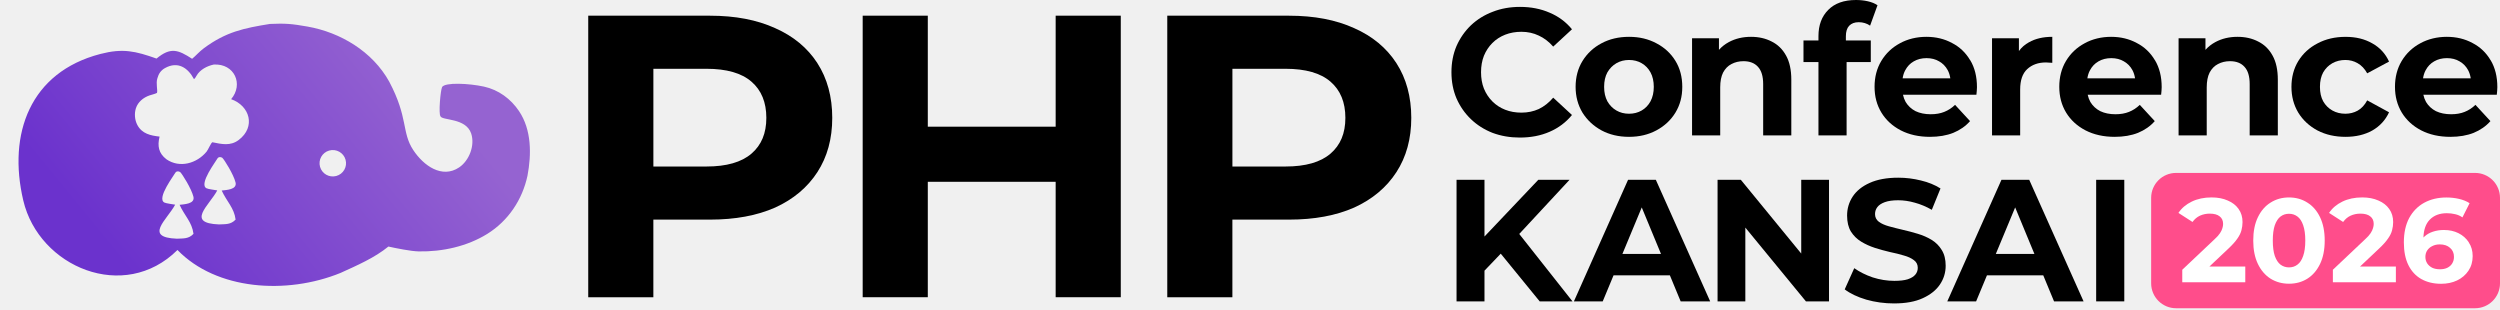
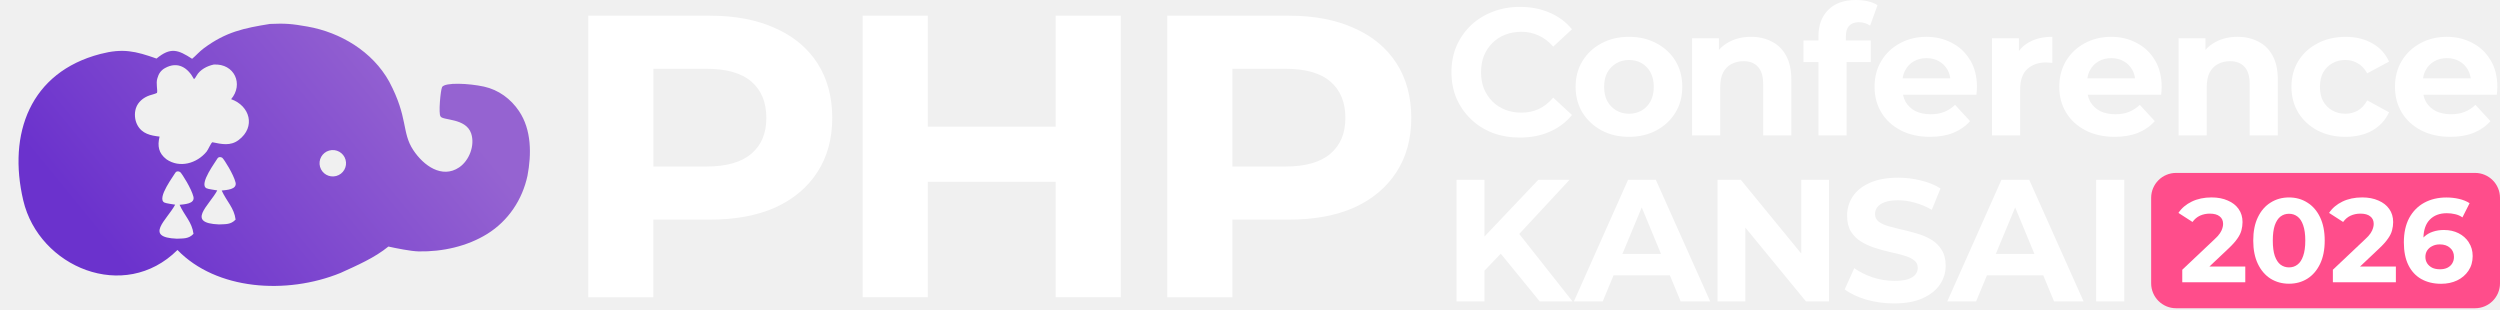
<svg xmlns="http://www.w3.org/2000/svg" width="1479" height="183" viewBox="0 0 1479 183" fill="none">
  <path d="M159.595 14.163C168.935 13.743 172.649 14.094 181.81 15.699C201.434 19.14 220.398 30.458 230.305 48.375C241.661 69.896 237.484 78.125 244.475 88.765C250.581 98.058 261.543 105.816 271.613 99.045C277.548 95.055 281.082 86.08 278.766 79.026C275.67 69.596 261.475 71.415 260.574 68.763C259.382 67.253 260.557 53.618 261.552 51.473C263.319 48.633 277.394 49.285 286.297 51.233C295.003 53.146 302.173 58.492 307.028 65.691C314.516 76.795 314.464 91.271 312.063 103.945C309.035 118.086 300.749 130.614 288.27 138.372C276.364 145.768 261.663 149.003 247.665 148.729C243.076 148.643 234.371 146.867 229.782 145.854C221.591 152.556 211.118 157.061 201.426 161.48C169.39 174.497 127.971 171.614 104.993 147.888C73.514 179.217 23.046 158.039 13.766 118.584C4.485 79.129 17.788 42.737 59.379 31.925C72.648 28.476 80.059 30.201 92.607 34.646C100.927 27.764 105.336 29.394 113.656 34.783C115.946 32.938 117.867 30.544 120.723 28.442C133.76 18.831 144.259 16.66 159.586 14.18L159.595 14.163ZM103.732 102.186C103.114 103.533 92.547 117.263 97.187 119.794C98.251 120.369 102.154 120.789 103.629 121.09C98.671 130.211 85.008 140.422 104.581 141.212C108.604 141.023 111.606 141.375 114.47 138.346C113.595 131.378 109.213 127.688 106.236 121.167C108.878 120.824 115.482 120.686 114.427 116.353C113.278 111.651 107.789 102.898 106.631 101.834C105.722 101.173 104.384 101.173 103.74 102.186H103.732ZM128.648 93.742C128.031 95.09 117.464 108.819 122.104 111.35C123.168 111.925 127.07 112.346 128.545 112.646C123.588 121.768 109.924 131.979 129.498 132.768C133.52 132.58 136.522 132.931 139.387 129.902C138.512 122.935 134.129 119.245 131.153 112.723C133.795 112.38 140.399 112.243 139.344 107.909C138.195 103.207 132.705 94.455 131.547 93.391C130.638 92.73 129.3 92.73 128.657 93.742H128.648ZM204.428 94.48C203.253 90.301 198.887 87.873 194.701 89.074C190.567 90.267 188.174 94.549 189.332 98.676C190.49 102.804 194.761 105.232 198.913 104.117C203.124 102.993 205.603 98.659 204.428 94.48ZM136.737 58.672C144.216 49.834 138.718 37.477 126.444 38.19C122.481 39.048 118.321 41.176 116.263 44.806C115.92 45.415 115.328 46.462 114.753 46.805C111.168 40.017 105.173 36.104 97.668 40.24C95.154 41.63 93.859 43.613 93.113 46.29C92.101 49.25 93.413 53.575 92.864 54.965C91.424 55.703 89.905 55.926 88.387 56.467C84.811 57.728 81.611 60.303 80.41 64.01C79.398 67.15 79.69 70.986 81.242 73.912C84.03 79.172 89.099 80.202 94.408 80.811C93.027 86.354 93.808 90.662 98.483 94.249C106.296 99.637 116.469 96.686 122.215 89.718C123.125 88.62 124.78 84.604 125.621 84.149C131.179 85.29 136.342 86.5 141.214 82.81C151.438 75.079 147.836 62.594 136.745 58.672H136.737Z" fill="url(#paint0_linear_1_1831)" />
-   <path d="M826.114 37.356C820.247 28.317 811.928 21.413 801.143 16.659C790.358 11.74 777.522 9.287 762.619 9.287H690.557V175.852H729.081V129.925H762.619C777.522 129.925 790.372 127.542 801.143 122.788C811.928 117.869 820.247 110.896 826.114 101.843C831.982 92.804 834.915 82.097 834.915 69.724C834.915 57.35 831.982 46.409 826.114 37.37V37.356ZM787.122 90.888C781.254 95.959 772.37 98.508 760.484 98.508H729.095V40.69H760.484C772.37 40.69 781.254 43.226 787.122 48.31C792.989 53.381 795.923 60.519 795.923 69.724C795.923 78.928 792.989 85.818 787.122 90.902V90.888Z" fill="black" />
-   <path d="M624.529 9.274V74.946H548.885V9.274H510.361V175.838H548.885V107.548H624.529V175.838H663.053V9.274H624.529Z" fill="black" />
-   <path d="M483.571 37.356C477.704 28.317 469.385 21.413 458.6 16.659C447.816 11.74 434.979 9.287 420.076 9.287H348V175.852H386.524V129.925H420.062C434.965 129.925 447.816 127.542 458.586 122.788C469.371 117.869 477.69 110.896 483.557 101.843C489.425 92.804 492.359 82.097 492.359 69.724C492.359 57.35 489.425 46.409 483.557 37.37L483.571 37.356ZM444.565 90.888C438.698 95.959 429.814 98.508 417.927 98.508H386.538V40.69H417.927C429.814 40.69 438.698 43.226 444.565 48.31C450.433 53.381 453.366 60.519 453.366 69.724C453.366 78.928 450.433 85.818 444.565 90.902V90.888Z" fill="black" />
-   <path d="M1473.46 35.675C1470.83 31.183 1467.24 27.765 1462.68 25.423C1458.19 22.998 1453.15 21.785 1447.51 21.785C1441.88 21.785 1436.44 23.067 1431.81 25.63C1427.19 28.124 1423.52 31.61 1420.82 36.102C1418.19 40.511 1416.87 45.61 1416.87 51.369C1416.87 57.129 1418.22 62.159 1420.92 66.637C1423.62 71.046 1427.43 74.546 1432.34 77.109C1437.32 79.672 1443.08 80.954 1449.64 80.954C1454.83 80.954 1459.43 80.168 1463.41 78.597C1467.39 76.958 1470.71 74.643 1473.34 71.653L1464.48 62.035C1462.56 63.881 1460.42 65.273 1458.08 66.196C1455.81 67.119 1453.13 67.588 1450.08 67.588C1446.66 67.588 1443.67 66.981 1441.11 65.769C1438.62 64.487 1436.66 62.669 1435.24 60.326C1434.51 59.003 1433.99 57.584 1433.66 56.054H1477.1C1477.17 55.338 1477.24 54.594 1477.32 53.808C1477.39 52.954 1477.43 52.21 1477.43 51.562C1477.43 45.362 1476.11 40.057 1473.48 35.647L1473.46 35.675ZM1440.04 36.309C1442.24 35.027 1444.77 34.393 1447.61 34.393C1450.45 34.393 1452.96 35.027 1455.09 36.309C1457.23 37.521 1458.89 39.23 1460.1 41.434C1460.9 42.895 1461.41 44.549 1461.69 46.354H1433.47C1433.74 44.576 1434.24 42.964 1435.02 41.545C1436.23 39.271 1437.9 37.521 1440.04 36.309Z" fill="black" />
-   <path d="M1387.63 80.954C1381.43 80.954 1375.92 79.713 1371.09 77.219C1366.25 74.656 1362.44 71.129 1359.67 66.651C1356.97 62.159 1355.62 57.074 1355.62 51.383C1355.62 45.692 1356.97 40.525 1359.67 36.116C1362.45 31.623 1366.25 28.137 1371.09 25.643C1375.92 23.08 1381.44 21.799 1387.63 21.799C1393.81 21.799 1398.95 23.08 1403.43 25.643C1407.92 28.137 1411.22 31.734 1413.36 36.432L1400.44 43.377C1398.94 40.677 1397.06 38.679 1394.78 37.397C1392.57 36.116 1390.15 35.482 1387.52 35.482C1384.67 35.482 1382.11 36.129 1379.83 37.397C1377.56 38.679 1375.74 40.497 1374.39 42.84C1373.11 45.196 1372.48 48.035 1372.48 51.383C1372.48 54.731 1373.11 57.584 1374.39 59.926C1375.74 62.283 1377.56 64.088 1379.83 65.369C1382.11 66.651 1384.67 67.284 1387.52 67.284C1390.15 67.284 1392.57 66.678 1394.78 65.466C1397.05 64.184 1398.94 62.159 1400.44 59.375L1413.36 66.43C1411.22 71.06 1407.92 74.656 1403.43 77.219C1398.94 79.713 1393.67 80.954 1387.63 80.954Z" fill="black" />
-   <path d="M1344.46 32.891C1342.4 29.116 1339.55 26.346 1335.92 24.555C1332.37 22.708 1328.31 21.785 1323.75 21.785C1318.83 21.785 1314.46 22.819 1310.62 24.886C1308.35 26.112 1306.39 27.641 1304.75 29.488V22.64H1288.85V80.099H1305.5V51.686C1305.5 48.131 1306.06 45.21 1307.21 42.923C1308.42 40.649 1310.06 38.968 1312.12 37.907C1314.26 36.763 1316.64 36.198 1319.27 36.198C1322.98 36.198 1325.81 37.301 1327.81 39.505C1329.88 41.71 1330.91 45.127 1330.91 49.757V80.086H1347.56V47.194C1347.56 41.352 1346.53 36.584 1344.46 32.877V32.891Z" fill="black" />
-   <path d="M1274.87 35.675C1272.24 31.183 1268.64 27.765 1264.08 25.423C1259.59 22.998 1254.55 21.785 1248.92 21.785C1243.28 21.785 1237.84 23.067 1233.22 25.63C1228.59 28.124 1224.92 31.61 1222.22 36.102C1219.59 40.511 1218.27 45.61 1218.27 51.369C1218.27 57.129 1219.62 62.159 1222.33 66.637C1225.03 71.046 1228.85 74.546 1233.75 77.109C1238.74 79.672 1244.5 80.954 1251.05 80.954C1256.24 80.954 1260.85 80.168 1264.83 78.597C1268.81 76.958 1272.13 74.643 1274.76 71.653L1265.9 62.035C1263.99 63.881 1261.84 65.273 1259.5 66.196C1257.22 67.119 1254.55 67.588 1251.49 67.588C1248.08 67.588 1245.09 66.981 1242.53 65.769C1240.03 64.487 1238.08 62.669 1236.66 60.326C1235.93 59.003 1235.41 57.584 1235.08 56.054H1278.52C1278.59 55.338 1278.65 54.594 1278.74 53.808C1278.81 52.954 1278.85 52.21 1278.85 51.562C1278.85 45.362 1277.52 40.057 1274.89 35.647L1274.87 35.675ZM1241.45 36.309C1243.66 35.027 1246.19 34.393 1249.03 34.393C1251.86 34.393 1254.37 35.027 1256.51 36.309C1258.64 37.521 1260.31 39.23 1261.52 41.434C1262.32 42.895 1262.83 44.549 1263.1 46.354H1234.88C1235.16 44.576 1235.65 42.964 1236.44 41.545C1237.65 39.271 1239.32 37.521 1241.45 36.309Z" fill="black" />
-   <path d="M1200.37 24.982C1197.94 26.305 1195.96 28.041 1194.39 30.191V22.64H1178.48V80.099H1195.13V52.968C1195.13 47.484 1196.52 43.46 1199.29 40.897C1202.14 38.265 1205.83 36.943 1210.39 36.943C1211.04 36.943 1211.63 36.984 1212.21 37.053C1212.78 37.053 1213.42 37.094 1214.14 37.163V21.785C1208.73 21.785 1204.14 22.86 1200.37 24.996V24.982Z" fill="black" />
-   <path d="M1165.57 35.675C1162.94 31.183 1159.35 27.765 1154.79 25.423C1150.3 22.998 1145.26 21.785 1139.62 21.785C1133.99 21.785 1128.55 23.067 1123.94 25.63C1119.31 28.124 1115.64 31.61 1112.95 36.102C1110.31 40.511 1108.99 45.61 1108.99 51.369C1108.99 57.129 1110.34 62.159 1113.06 66.637C1115.75 71.046 1119.57 74.546 1124.47 77.109C1129.46 79.672 1135.22 80.954 1141.77 80.954C1146.97 80.954 1151.57 80.168 1155.55 78.597C1159.53 76.958 1162.85 74.643 1165.48 71.653L1156.62 62.035C1154.71 63.881 1152.56 65.273 1150.22 66.196C1147.94 67.119 1145.27 67.588 1142.21 67.588C1138.8 67.588 1135.81 66.981 1133.25 65.769C1130.75 64.487 1128.8 62.669 1127.38 60.326C1126.65 59.003 1126.13 57.584 1125.8 56.054H1169.24C1169.31 55.338 1169.37 54.594 1169.46 53.808C1169.53 52.954 1169.57 52.21 1169.57 51.562C1169.57 45.362 1168.25 40.057 1165.61 35.647L1165.57 35.675ZM1132.16 36.309C1134.36 35.027 1136.9 34.393 1139.73 34.393C1142.57 34.393 1145.08 35.027 1147.21 36.309C1149.35 37.521 1151.01 39.23 1152.23 41.434C1153.03 42.895 1153.54 44.549 1153.81 46.354H1125.59C1125.86 44.576 1126.36 42.964 1127.15 41.545C1128.36 39.271 1130.02 37.521 1132.16 36.309Z" fill="black" />
-   <path d="M1092.02 21.468C1092.02 18.699 1092.67 16.632 1093.95 15.268C1095.3 13.848 1097.19 13.132 1099.61 13.132C1100.89 13.132 1102.11 13.311 1103.25 13.669C1104.39 14.027 1105.43 14.523 1106.35 15.171L1110.73 3.1C1109.16 2.026 1107.24 1.254 1104.96 0.744C1102.75 0.248 1100.44 0 1098.02 0C1090.9 0 1085.41 1.957 1081.57 5.87C1077.73 9.714 1075.8 14.882 1075.8 21.358V23.921H1066.94V36.736H1075.8V80.099H1092.45V36.736H1106.76V23.921H1092.02V21.468Z" fill="black" />
-   <path d="M1056.64 32.891C1054.57 29.116 1051.72 26.346 1048.1 24.555C1044.55 22.708 1040.48 21.785 1035.93 21.785C1031.01 21.785 1026.64 22.819 1022.8 24.886C1020.53 26.112 1018.57 27.641 1016.93 29.488V22.64H1001.02V80.099H1017.68V51.686C1017.68 48.131 1018.24 45.21 1019.38 42.923C1020.6 40.649 1022.23 38.968 1024.3 37.907C1026.44 36.763 1028.82 36.198 1031.45 36.198C1035.15 36.198 1037.99 37.301 1039.99 39.505C1042.05 41.71 1043.09 45.127 1043.09 49.757V80.086H1059.74V47.194C1059.74 41.352 1058.71 36.584 1056.64 32.877V32.891Z" fill="black" />
-   <path d="M963.739 80.954C957.623 80.954 952.169 79.672 947.404 77.109C942.707 74.546 938.974 71.06 936.192 66.637C933.492 62.145 932.129 57.06 932.129 51.369C932.129 45.679 933.479 40.511 936.192 36.102C938.96 31.61 942.707 28.124 947.404 25.63C952.169 23.067 957.623 21.785 963.739 21.785C969.854 21.785 975.198 23.067 979.964 25.63C984.729 28.124 988.462 31.582 991.175 35.992C993.889 40.401 995.238 45.527 995.238 51.369C995.238 57.212 993.889 62.159 991.175 66.637C988.476 71.046 984.729 74.546 979.964 77.109C975.198 79.672 969.785 80.954 963.739 80.954ZM963.739 67.285C966.507 67.285 969 66.651 971.218 65.369C973.421 64.088 975.171 62.269 976.452 59.926C977.733 57.501 978.38 54.663 978.38 51.383C978.38 48.104 977.733 45.182 976.452 42.84C975.171 40.484 973.421 38.679 971.218 37.397C969.014 36.116 966.521 35.482 963.739 35.482C960.957 35.482 958.477 36.13 956.26 37.397C954.056 38.679 952.279 40.498 950.916 42.84C949.635 45.196 949.001 48.035 949.001 51.383C949.001 54.732 949.635 57.501 950.916 59.926C952.266 62.283 954.042 64.088 956.26 65.369C958.464 66.651 960.957 67.285 963.739 67.285Z" fill="black" />
-   <path d="M899.128 81.381C893.357 81.381 887.986 80.458 883.013 78.611C878.096 76.682 873.827 73.981 870.204 70.495C866.568 67.009 863.731 62.917 861.665 58.218C859.667 53.519 858.676 48.352 858.676 42.73C858.676 37.108 859.667 31.941 861.665 27.242C863.731 22.543 866.582 18.451 870.204 14.964C873.909 11.478 878.206 8.805 883.124 6.959C888.027 5.029 893.412 4.079 899.238 4.079C905.712 4.079 911.552 5.222 916.744 7.496C922.006 9.701 926.427 12.98 929.981 17.321L918.879 27.573C916.317 24.651 913.466 22.474 910.34 21.055C907.213 19.553 903.797 18.809 900.092 18.809C896.608 18.809 893.398 19.374 890.478 20.517C887.559 21.661 885.038 23.287 882.903 25.423C880.768 27.559 879.088 30.094 877.89 33.002C876.746 35.923 876.182 39.161 876.182 42.716C876.182 46.271 876.746 49.523 877.89 52.43C879.102 55.352 880.768 57.873 882.903 60.009C885.038 62.145 887.559 63.785 890.478 64.928C893.398 66.072 896.594 66.637 900.092 66.637C903.797 66.637 907.213 65.921 910.34 64.501C913.466 62.999 916.317 60.767 918.879 57.777L929.981 68.029C926.427 72.369 922.006 75.69 916.744 77.964C911.552 80.237 905.671 81.381 899.128 81.381Z" fill="black" />
-   <path d="M1240.09 178.291V106.377H1256.73V178.291H1240.09Z" fill="black" />
-   <path d="M1215.17 178.291H1232.64L1200.49 106.377H1184.06L1152.02 178.291H1169.07L1175.48 162.886H1208.79L1215.17 178.291ZM1180.72 150.236L1192.17 122.705L1203.56 150.236H1180.72Z" fill="black" />
-   <path d="M1120.62 179.517C1114.86 179.517 1109.35 178.76 1104.07 177.258C1098.8 175.687 1094.56 173.661 1091.33 171.195L1096.98 158.655C1100.07 160.846 1103.69 162.665 1107.86 164.098C1112.1 165.462 1116.39 166.151 1120.7 166.151C1123.99 166.151 1126.62 165.848 1128.6 165.228C1130.66 164.539 1132.16 163.616 1133.12 162.459C1134.09 161.301 1134.55 159.965 1134.55 158.449C1134.55 156.533 1133.8 155.018 1132.3 153.929C1130.79 152.772 1128.81 151.835 1126.33 151.159C1123.87 150.402 1121.13 149.726 1118.11 149.106C1115.16 148.417 1112.19 147.604 1109.17 146.64C1106.22 145.675 1103.52 144.449 1101.06 142.947C1098.59 141.445 1096.57 139.461 1095 136.981C1093.5 134.514 1092.74 131.359 1092.74 127.528C1092.74 123.422 1093.84 119.687 1096.03 116.325C1098.29 112.894 1101.65 110.193 1106.1 108.209C1110.62 106.156 1116.26 105.123 1123.04 105.123C1127.56 105.123 1132.01 105.674 1136.39 106.762C1140.77 107.796 1144.64 109.367 1148 111.489L1142.86 124.124C1139.5 122.209 1136.15 120.804 1132.79 119.908C1129.43 118.943 1126.15 118.475 1122.93 118.475C1119.71 118.475 1117.08 118.847 1115.02 119.605C1112.97 120.363 1111.5 121.355 1110.6 122.581C1109.71 123.752 1109.27 125.117 1109.27 126.687C1109.27 128.534 1110.02 130.05 1111.53 131.207C1113.03 132.309 1115.02 133.191 1117.48 133.88C1119.94 134.569 1122.64 135.244 1125.59 135.933C1128.6 136.622 1131.58 137.408 1134.53 138.303C1137.54 139.199 1140.28 140.398 1142.75 141.9C1145.22 143.402 1147.2 145.386 1148.7 147.852C1150.27 150.319 1151.06 153.433 1151.06 157.209C1151.06 161.246 1149.93 164.953 1147.67 168.301C1145.41 171.663 1142.02 174.364 1137.5 176.417C1133.05 178.47 1127.41 179.504 1120.56 179.504L1120.62 179.517Z" fill="black" />
-   <path d="M1065.61 106.363V150.002L1029.87 106.363H1016.11V178.291H1032.54V134.638L1068.38 178.291H1082.04V106.363H1065.61Z" fill="black" />
-   <path d="M994.274 178.291H1011.74L979.592 106.377H963.16L931.123 178.291H948.174L954.579 162.886H987.897L994.274 178.291ZM959.813 150.236L971.259 122.705L982.649 150.236H959.813Z" fill="black" />
-   <path d="M910.876 178.291H930.283L898.783 138.414L928.547 106.363H910.063L878.219 139.929V106.363H861.691V178.291H878.219V160.13L887.847 150.071L910.876 178.291Z" fill="black" />
+   <path d="M826.114 37.356C820.247 28.317 811.928 21.413 801.143 16.659C790.358 11.74 777.522 9.287 762.619 9.287H690.557V175.852H729.081V129.925H762.619C777.522 129.925 790.372 127.542 801.143 122.788C811.928 117.869 820.247 110.896 826.114 101.843C831.982 92.804 834.915 82.097 834.915 69.724C834.915 57.35 831.982 46.409 826.114 37.37V37.356ZM787.122 90.888C781.254 95.959 772.37 98.508 760.484 98.508H729.095V40.69H760.484C772.37 40.69 781.254 43.226 787.122 48.31C792.989 53.381 795.923 60.519 795.923 69.724C795.923 78.928 792.989 85.818 787.122 90.902V90.888Z" fill="white" />
+   <path d="M624.529 9.274V74.946H548.885V9.274H510.361V175.838H548.885V107.548H624.529V175.838H663.053V9.274H624.529Z" fill="white" />
+   <path d="M483.571 37.356C477.704 28.317 469.385 21.413 458.6 16.659C447.816 11.74 434.979 9.287 420.076 9.287H348V175.852H386.524V129.925H420.062C434.965 129.925 447.816 127.542 458.586 122.788C469.371 117.869 477.69 110.896 483.557 101.843C489.425 92.804 492.359 82.097 492.359 69.724C492.359 57.35 489.425 46.409 483.557 37.37L483.571 37.356ZM444.565 90.888C438.698 95.959 429.814 98.508 417.927 98.508H386.538V40.69H417.927C429.814 40.69 438.698 43.226 444.565 48.31C450.433 53.381 453.366 60.519 453.366 69.724C453.366 78.928 450.433 85.818 444.565 90.902V90.888Z" fill="white" />
+   <path d="M1473.46 35.675C1470.83 31.183 1467.24 27.765 1462.68 25.423C1458.19 22.998 1453.15 21.785 1447.51 21.785C1441.88 21.785 1436.44 23.067 1431.81 25.63C1427.19 28.124 1423.52 31.61 1420.82 36.102C1418.19 40.511 1416.87 45.61 1416.87 51.369C1416.87 57.129 1418.22 62.159 1420.92 66.637C1423.62 71.046 1427.43 74.546 1432.34 77.109C1437.32 79.672 1443.08 80.954 1449.64 80.954C1454.83 80.954 1459.43 80.168 1463.41 78.597C1467.39 76.958 1470.71 74.643 1473.34 71.653L1464.48 62.035C1462.56 63.881 1460.42 65.273 1458.08 66.196C1455.81 67.119 1453.13 67.588 1450.08 67.588C1446.66 67.588 1443.67 66.981 1441.11 65.769C1438.62 64.487 1436.66 62.669 1435.24 60.326C1434.51 59.003 1433.99 57.584 1433.66 56.054H1477.1C1477.17 55.338 1477.24 54.594 1477.32 53.808C1477.39 52.954 1477.43 52.21 1477.43 51.562C1477.43 45.362 1476.11 40.057 1473.48 35.647L1473.46 35.675ZM1440.04 36.309C1442.24 35.027 1444.77 34.393 1447.61 34.393C1450.45 34.393 1452.96 35.027 1455.09 36.309C1457.23 37.521 1458.89 39.23 1460.1 41.434C1460.9 42.895 1461.41 44.549 1461.69 46.354H1433.47C1433.74 44.576 1434.24 42.964 1435.02 41.545C1436.23 39.271 1437.9 37.521 1440.04 36.309Z" fill="white" />
+   <path d="M1387.63 80.954C1381.43 80.954 1375.92 79.713 1371.09 77.219C1366.25 74.656 1362.44 71.129 1359.67 66.651C1356.97 62.159 1355.62 57.074 1355.62 51.383C1355.62 45.692 1356.97 40.525 1359.67 36.116C1362.45 31.623 1366.25 28.137 1371.09 25.643C1375.92 23.08 1381.44 21.799 1387.63 21.799C1393.81 21.799 1398.95 23.08 1403.43 25.643C1407.92 28.137 1411.22 31.734 1413.36 36.432L1400.44 43.377C1398.94 40.677 1397.06 38.679 1394.78 37.397C1392.57 36.116 1390.15 35.482 1387.52 35.482C1384.67 35.482 1382.11 36.129 1379.83 37.397C1377.56 38.679 1375.74 40.497 1374.39 42.84C1373.11 45.196 1372.48 48.035 1372.48 51.383C1372.48 54.731 1373.11 57.584 1374.39 59.926C1375.74 62.283 1377.56 64.088 1379.83 65.369C1382.11 66.651 1384.67 67.284 1387.52 67.284C1390.15 67.284 1392.57 66.678 1394.78 65.466C1397.05 64.184 1398.94 62.159 1400.44 59.375L1413.36 66.43C1411.22 71.06 1407.92 74.656 1403.43 77.219C1398.94 79.713 1393.67 80.954 1387.63 80.954Z" fill="white" />
+   <path d="M1344.46 32.891C1342.4 29.116 1339.55 26.346 1335.92 24.555C1332.37 22.708 1328.31 21.785 1323.75 21.785C1318.83 21.785 1314.46 22.819 1310.62 24.886C1308.35 26.112 1306.39 27.641 1304.75 29.488V22.64H1288.85V80.099H1305.5V51.686C1305.5 48.131 1306.06 45.21 1307.21 42.923C1308.42 40.649 1310.06 38.968 1312.12 37.907C1314.26 36.763 1316.64 36.198 1319.27 36.198C1322.98 36.198 1325.81 37.301 1327.81 39.505C1329.88 41.71 1330.91 45.127 1330.91 49.757V80.086H1347.56V47.194C1347.56 41.352 1346.53 36.584 1344.46 32.877V32.891Z" fill="white" />
+   <path d="M1274.87 35.675C1272.24 31.183 1268.64 27.765 1264.08 25.423C1259.59 22.998 1254.55 21.785 1248.92 21.785C1243.28 21.785 1237.84 23.067 1233.22 25.63C1228.59 28.124 1224.92 31.61 1222.22 36.102C1219.59 40.511 1218.27 45.61 1218.27 51.369C1218.27 57.129 1219.62 62.159 1222.33 66.637C1225.03 71.046 1228.85 74.546 1233.75 77.109C1238.74 79.672 1244.5 80.954 1251.05 80.954C1256.24 80.954 1260.85 80.168 1264.83 78.597C1268.81 76.958 1272.13 74.643 1274.76 71.653L1265.9 62.035C1263.99 63.881 1261.84 65.273 1259.5 66.196C1257.22 67.119 1254.55 67.588 1251.49 67.588C1248.08 67.588 1245.09 66.981 1242.53 65.769C1240.03 64.487 1238.08 62.669 1236.66 60.326C1235.93 59.003 1235.41 57.584 1235.08 56.054H1278.52C1278.59 55.338 1278.65 54.594 1278.74 53.808C1278.81 52.954 1278.85 52.21 1278.85 51.562C1278.85 45.362 1277.52 40.057 1274.89 35.647L1274.87 35.675ZM1241.45 36.309C1243.66 35.027 1246.19 34.393 1249.03 34.393C1251.86 34.393 1254.37 35.027 1256.51 36.309C1258.64 37.521 1260.31 39.23 1261.52 41.434C1262.32 42.895 1262.83 44.549 1263.1 46.354H1234.88C1235.16 44.576 1235.65 42.964 1236.44 41.545C1237.65 39.271 1239.32 37.521 1241.45 36.309Z" fill="white" />
+   <path d="M1200.37 24.982C1197.94 26.305 1195.96 28.041 1194.39 30.191V22.64H1178.48V80.099H1195.13V52.968C1195.13 47.484 1196.52 43.46 1199.29 40.897C1202.14 38.265 1205.83 36.943 1210.39 36.943C1211.04 36.943 1211.63 36.984 1212.21 37.053C1212.78 37.053 1213.42 37.094 1214.14 37.163V21.785C1208.73 21.785 1204.14 22.86 1200.37 24.996V24.982Z" fill="white" />
+   <path d="M1165.57 35.675C1162.94 31.183 1159.35 27.765 1154.79 25.423C1150.3 22.998 1145.26 21.785 1139.62 21.785C1133.99 21.785 1128.55 23.067 1123.94 25.63C1119.31 28.124 1115.64 31.61 1112.95 36.102C1110.31 40.511 1108.99 45.61 1108.99 51.369C1108.99 57.129 1110.34 62.159 1113.06 66.637C1115.75 71.046 1119.57 74.546 1124.47 77.109C1129.46 79.672 1135.22 80.954 1141.77 80.954C1146.97 80.954 1151.57 80.168 1155.55 78.597C1159.53 76.958 1162.85 74.643 1165.48 71.653L1156.62 62.035C1154.71 63.881 1152.56 65.273 1150.22 66.196C1147.94 67.119 1145.27 67.588 1142.21 67.588C1138.8 67.588 1135.81 66.981 1133.25 65.769C1130.75 64.487 1128.8 62.669 1127.38 60.326C1126.65 59.003 1126.13 57.584 1125.8 56.054H1169.24C1169.31 55.338 1169.37 54.594 1169.46 53.808C1169.53 52.954 1169.57 52.21 1169.57 51.562C1169.57 45.362 1168.25 40.057 1165.61 35.647L1165.57 35.675ZM1132.16 36.309C1134.36 35.027 1136.9 34.393 1139.73 34.393C1142.57 34.393 1145.08 35.027 1147.21 36.309C1149.35 37.521 1151.01 39.23 1152.23 41.434C1153.03 42.895 1153.54 44.549 1153.81 46.354H1125.59C1125.86 44.576 1126.36 42.964 1127.15 41.545C1128.36 39.271 1130.02 37.521 1132.16 36.309Z" fill="white" />
+   <path d="M1092.02 21.468C1092.02 18.699 1092.67 16.632 1093.95 15.268C1095.3 13.848 1097.19 13.132 1099.61 13.132C1100.89 13.132 1102.11 13.311 1103.25 13.669C1104.39 14.027 1105.43 14.523 1106.35 15.171L1110.73 3.1C1109.16 2.026 1107.24 1.254 1104.96 0.744C1102.75 0.248 1100.44 0 1098.02 0C1090.9 0 1085.41 1.957 1081.57 5.87C1077.73 9.714 1075.8 14.882 1075.8 21.358V23.921H1066.94V36.736H1075.8V80.099H1092.45V36.736H1106.76V23.921H1092.02V21.468Z" fill="white" />
+   <path d="M1056.64 32.891C1054.57 29.116 1051.72 26.346 1048.1 24.555C1044.55 22.708 1040.48 21.785 1035.93 21.785C1031.01 21.785 1026.64 22.819 1022.8 24.886C1020.53 26.112 1018.57 27.641 1016.93 29.488V22.64H1001.02V80.099H1017.68V51.686C1017.68 48.131 1018.24 45.21 1019.38 42.923C1020.6 40.649 1022.23 38.968 1024.3 37.907C1026.44 36.763 1028.82 36.198 1031.45 36.198C1035.15 36.198 1037.99 37.301 1039.99 39.505C1042.05 41.71 1043.09 45.127 1043.09 49.757V80.086H1059.74V47.194C1059.74 41.352 1058.71 36.584 1056.64 32.877V32.891Z" fill="white" />
+   <path d="M963.739 80.954C957.623 80.954 952.169 79.672 947.404 77.109C942.707 74.546 938.974 71.06 936.192 66.637C933.492 62.145 932.129 57.06 932.129 51.369C932.129 45.679 933.479 40.511 936.192 36.102C938.96 31.61 942.707 28.124 947.404 25.63C952.169 23.067 957.623 21.785 963.739 21.785C969.854 21.785 975.198 23.067 979.964 25.63C984.729 28.124 988.462 31.582 991.175 35.992C993.889 40.401 995.238 45.527 995.238 51.369C995.238 57.212 993.889 62.159 991.175 66.637C988.476 71.046 984.729 74.546 979.964 77.109C975.198 79.672 969.785 80.954 963.739 80.954ZM963.739 67.285C966.507 67.285 969 66.651 971.218 65.369C973.421 64.088 975.171 62.269 976.452 59.926C977.733 57.501 978.38 54.663 978.38 51.383C978.38 48.104 977.733 45.182 976.452 42.84C975.171 40.484 973.421 38.679 971.218 37.397C969.014 36.116 966.521 35.482 963.739 35.482C960.957 35.482 958.477 36.13 956.26 37.397C954.056 38.679 952.279 40.498 950.916 42.84C949.635 45.196 949.001 48.035 949.001 51.383C949.001 54.732 949.635 57.501 950.916 59.926C952.266 62.283 954.042 64.088 956.26 65.369C958.464 66.651 960.957 67.285 963.739 67.285Z" fill="white" />
+   <path d="M899.128 81.381C893.357 81.381 887.986 80.458 883.013 78.611C878.096 76.682 873.827 73.981 870.204 70.495C866.568 67.009 863.731 62.917 861.665 58.218C859.667 53.519 858.676 48.352 858.676 42.73C858.676 37.108 859.667 31.941 861.665 27.242C863.731 22.543 866.582 18.451 870.204 14.964C873.909 11.478 878.206 8.805 883.124 6.959C888.027 5.029 893.412 4.079 899.238 4.079C905.712 4.079 911.552 5.222 916.744 7.496C922.006 9.701 926.427 12.98 929.981 17.321L918.879 27.573C916.317 24.651 913.466 22.474 910.34 21.055C907.213 19.553 903.797 18.809 900.092 18.809C896.608 18.809 893.398 19.374 890.478 20.517C887.559 21.661 885.038 23.287 882.903 25.423C880.768 27.559 879.088 30.094 877.89 33.002C876.746 35.923 876.182 39.161 876.182 42.716C876.182 46.271 876.746 49.523 877.89 52.43C879.102 55.352 880.768 57.873 882.903 60.009C885.038 62.145 887.559 63.785 890.478 64.928C893.398 66.072 896.594 66.637 900.092 66.637C903.797 66.637 907.213 65.921 910.34 64.501C913.466 62.999 916.317 60.767 918.879 57.777L929.981 68.029C926.427 72.369 922.006 75.69 916.744 77.964C911.552 80.237 905.671 81.381 899.128 81.381Z" fill="white" />
+   <path d="M1240.09 178.291V106.377H1256.73V178.291H1240.09Z" fill="white" />
+   <path d="M1215.17 178.291H1232.64L1200.49 106.377H1184.06L1152.02 178.291H1169.07L1175.48 162.886H1208.79L1215.17 178.291ZM1180.72 150.236L1192.17 122.705L1203.56 150.236H1180.72Z" fill="white" />
+   <path d="M1120.62 179.517C1114.86 179.517 1109.35 178.76 1104.07 177.258C1098.8 175.687 1094.56 173.661 1091.33 171.195L1096.98 158.655C1100.07 160.846 1103.69 162.665 1107.86 164.098C1112.1 165.462 1116.39 166.151 1120.7 166.151C1123.99 166.151 1126.62 165.848 1128.6 165.228C1130.66 164.539 1132.16 163.616 1133.12 162.459C1134.09 161.301 1134.55 159.965 1134.55 158.449C1134.55 156.533 1133.8 155.018 1132.3 153.929C1130.79 152.772 1128.81 151.835 1126.33 151.159C1123.87 150.402 1121.13 149.726 1118.11 149.106C1115.16 148.417 1112.19 147.604 1109.17 146.64C1106.22 145.675 1103.52 144.449 1101.06 142.947C1098.59 141.445 1096.57 139.461 1095 136.981C1093.5 134.514 1092.74 131.359 1092.74 127.528C1092.74 123.422 1093.84 119.687 1096.03 116.325C1098.29 112.894 1101.65 110.193 1106.1 108.209C1110.62 106.156 1116.26 105.123 1123.04 105.123C1127.56 105.123 1132.01 105.674 1136.39 106.762C1140.77 107.796 1144.64 109.367 1148 111.489L1142.86 124.124C1139.5 122.209 1136.15 120.804 1132.79 119.908C1129.43 118.943 1126.15 118.475 1122.93 118.475C1119.71 118.475 1117.08 118.847 1115.02 119.605C1112.97 120.363 1111.5 121.355 1110.6 122.581C1109.71 123.752 1109.27 125.117 1109.27 126.687C1109.27 128.534 1110.02 130.05 1111.53 131.207C1113.03 132.309 1115.02 133.191 1117.48 133.88C1119.94 134.569 1122.64 135.244 1125.59 135.933C1128.6 136.622 1131.58 137.408 1134.53 138.303C1137.54 139.199 1140.28 140.398 1142.75 141.9C1145.22 143.402 1147.2 145.386 1148.7 147.852C1150.27 150.319 1151.06 153.433 1151.06 157.209C1151.06 161.246 1149.93 164.953 1147.67 168.301C1145.41 171.663 1142.02 174.364 1137.5 176.417C1133.05 178.47 1127.41 179.504 1120.56 179.504L1120.62 179.517Z" fill="white" />
+   <path d="M1065.61 106.363V150.002L1029.87 106.363H1016.11V178.291H1032.54V134.638L1068.38 178.291H1082.04V106.363H1065.61Z" fill="white" />
+   <path d="M994.274 178.291H1011.74L979.592 106.377H963.16L931.123 178.291H948.174L954.579 162.886H987.897L994.274 178.291ZM959.813 150.236L971.259 122.705L982.649 150.236H959.813Z" fill="white" />
+   <path d="M910.876 178.291H930.283L898.783 138.414L928.547 106.363H910.063L878.219 139.929V106.363H861.691V178.291H878.219V160.13L887.847 150.071L910.876 178.291Z" fill="white" />
  <path d="M1464.25 102.298H1287.37C1279.22 102.298 1272.62 108.905 1272.62 117.056V167.598C1272.62 175.749 1279.22 182.356 1287.37 182.356H1464.25C1472.39 182.356 1479 175.749 1479 167.598V117.056C1479 108.905 1472.39 102.298 1464.25 102.298Z" fill="#FF4D8B" />
  <path d="M1460.52 143.319C1459.01 141.018 1456.99 139.227 1454.46 137.959C1451.92 136.691 1449.06 136.057 1445.86 136.057C1443.51 136.057 1441.36 136.388 1439.37 137.05C1437.45 137.656 1435.78 138.607 1434.37 139.874C1434.14 140.081 1433.92 140.301 1433.7 140.522C1433.85 135.933 1435.08 132.42 1437.4 130.008C1439.9 127.418 1443.27 126.136 1447.55 126.136C1449.25 126.136 1450.87 126.329 1452.42 126.701C1453.97 127.032 1455.42 127.666 1456.78 128.603L1461.01 120.211C1459.28 119.081 1457.21 118.241 1454.81 117.676C1452.42 117.111 1449.91 116.835 1447.28 116.835C1442.35 116.835 1437.98 117.869 1434.17 119.936C1430.41 122.002 1427.45 125.006 1425.28 128.961C1423.18 132.902 1422.12 137.725 1422.12 143.416C1422.12 148.721 1423.01 153.185 1424.79 156.809C1426.58 160.433 1429.11 163.175 1432.4 165.063C1435.74 166.937 1439.66 167.888 1444.17 167.888C1447.69 167.888 1450.83 167.226 1453.6 165.917C1456.42 164.553 1458.66 162.652 1460.3 160.213C1461.99 157.719 1462.83 154.811 1462.83 151.476C1462.83 148.376 1462.06 145.675 1460.5 143.374L1460.52 143.319ZM1450.72 155.858C1450.02 156.988 1449.03 157.856 1447.76 158.463C1446.54 159.028 1445.13 159.303 1443.53 159.303C1441.7 159.303 1440.14 159 1438.88 158.394C1437.61 157.732 1436.62 156.864 1435.92 155.789C1435.21 154.66 1434.86 153.392 1434.86 151.986C1434.86 150.581 1435.21 149.258 1435.92 148.183C1436.67 147.053 1437.68 146.185 1438.95 145.579C1440.21 144.918 1441.69 144.587 1443.38 144.587C1445.92 144.587 1447.94 145.262 1449.44 146.626C1451 147.949 1451.77 149.727 1451.77 151.986C1451.77 153.447 1451.41 154.742 1450.71 155.858H1450.72Z" fill="white" />
  <path d="M1396.18 157.691L1407.54 146.971C1409.84 144.807 1411.58 142.864 1412.76 141.114C1413.99 139.378 1414.79 137.725 1415.16 136.181C1415.59 134.583 1415.79 132.985 1415.79 131.386C1415.79 128.382 1415.02 125.792 1413.47 123.628C1411.96 121.465 1409.83 119.798 1407.05 118.626C1404.32 117.4 1401.12 116.794 1397.46 116.794C1393.04 116.794 1389.14 117.621 1385.77 119.26C1382.39 120.9 1379.75 123.132 1377.88 125.957L1386.19 131.317C1387.42 129.622 1388.89 128.382 1390.63 127.583C1392.42 126.784 1394.33 126.384 1396.4 126.384C1398.99 126.384 1400.93 126.922 1402.25 128.01C1403.62 129.044 1404.29 130.546 1404.29 132.516C1404.29 133.274 1404.15 134.087 1403.87 134.983C1403.63 135.878 1403.16 136.857 1402.46 137.945C1401.76 139.02 1400.66 140.246 1399.15 141.61L1380.13 159.579V166.978H1417.4V157.677H1396.17L1396.18 157.691Z" fill="white" />
  <path d="M1354.16 167.846C1350.12 167.846 1346.5 166.854 1343.3 164.884C1340.11 162.858 1337.6 159.951 1335.77 156.148C1333.94 152.345 1333.02 147.742 1333.02 142.327C1333.02 136.912 1333.92 132.323 1335.77 128.506C1337.6 124.703 1340.11 121.81 1343.3 119.839C1346.5 117.814 1350.11 116.808 1354.16 116.808C1358.21 116.808 1361.86 117.814 1365.01 119.839C1368.21 121.81 1370.71 124.703 1372.55 128.506C1374.38 132.309 1375.3 136.926 1375.3 142.327C1375.3 147.729 1374.38 152.331 1372.55 156.148C1370.71 159.951 1368.21 162.872 1365.01 164.884C1361.86 166.854 1358.25 167.846 1354.16 167.846ZM1354.16 158.187C1356.09 158.187 1357.75 157.65 1359.16 156.561C1360.62 155.486 1361.75 153.764 1362.55 151.421C1363.39 149.065 1363.81 146.047 1363.81 142.327C1363.81 138.607 1363.39 135.589 1362.55 133.233C1361.75 130.876 1360.62 129.168 1359.16 128.093C1357.75 127.018 1356.09 126.467 1354.16 126.467C1352.23 126.467 1350.62 127.004 1349.16 128.093C1347.75 129.168 1346.62 130.89 1345.78 133.233C1344.98 135.589 1344.59 138.607 1344.59 142.327C1344.59 146.047 1344.98 149.065 1345.78 151.421C1346.62 153.778 1347.75 155.486 1349.16 156.561C1350.62 157.636 1352.28 158.187 1354.16 158.187Z" fill="white" />
  <path d="M1307.07 157.691L1318.43 146.971C1320.73 144.807 1322.47 142.864 1323.65 141.114C1324.88 139.378 1325.67 137.725 1326.05 136.181C1326.47 134.583 1326.68 132.985 1326.68 131.386C1326.68 128.382 1325.91 125.792 1324.35 123.628C1322.85 121.465 1320.72 119.798 1317.93 118.626C1315.21 117.4 1312.01 116.794 1308.35 116.794C1303.93 116.794 1300.03 117.621 1296.65 119.26C1293.27 120.9 1290.63 123.132 1288.76 125.957L1297.08 131.317C1298.31 129.622 1299.78 128.382 1301.52 127.583C1303.31 126.784 1305.22 126.384 1307.3 126.384C1309.89 126.384 1311.83 126.922 1313.15 128.01C1314.52 129.044 1315.19 130.546 1315.19 132.516C1315.19 133.274 1315.05 134.087 1314.77 134.983C1314.53 135.878 1314.06 136.857 1313.36 137.945C1312.66 139.02 1311.56 140.246 1310.06 141.61L1291.03 159.579V166.978H1328.31V157.677H1307.07V157.691Z" fill="white" />
  <defs>
    <linearGradient id="paint0_linear_1_1831" x1="235.266" y1="26.533" x2="73.944" y2="158.32" gradientUnits="userSpaceOnUse">
      <stop stop-color="#9563D1" />
      <stop offset="1" stop-color="#6B32CD" />
    </linearGradient>
  </defs>
</svg>
